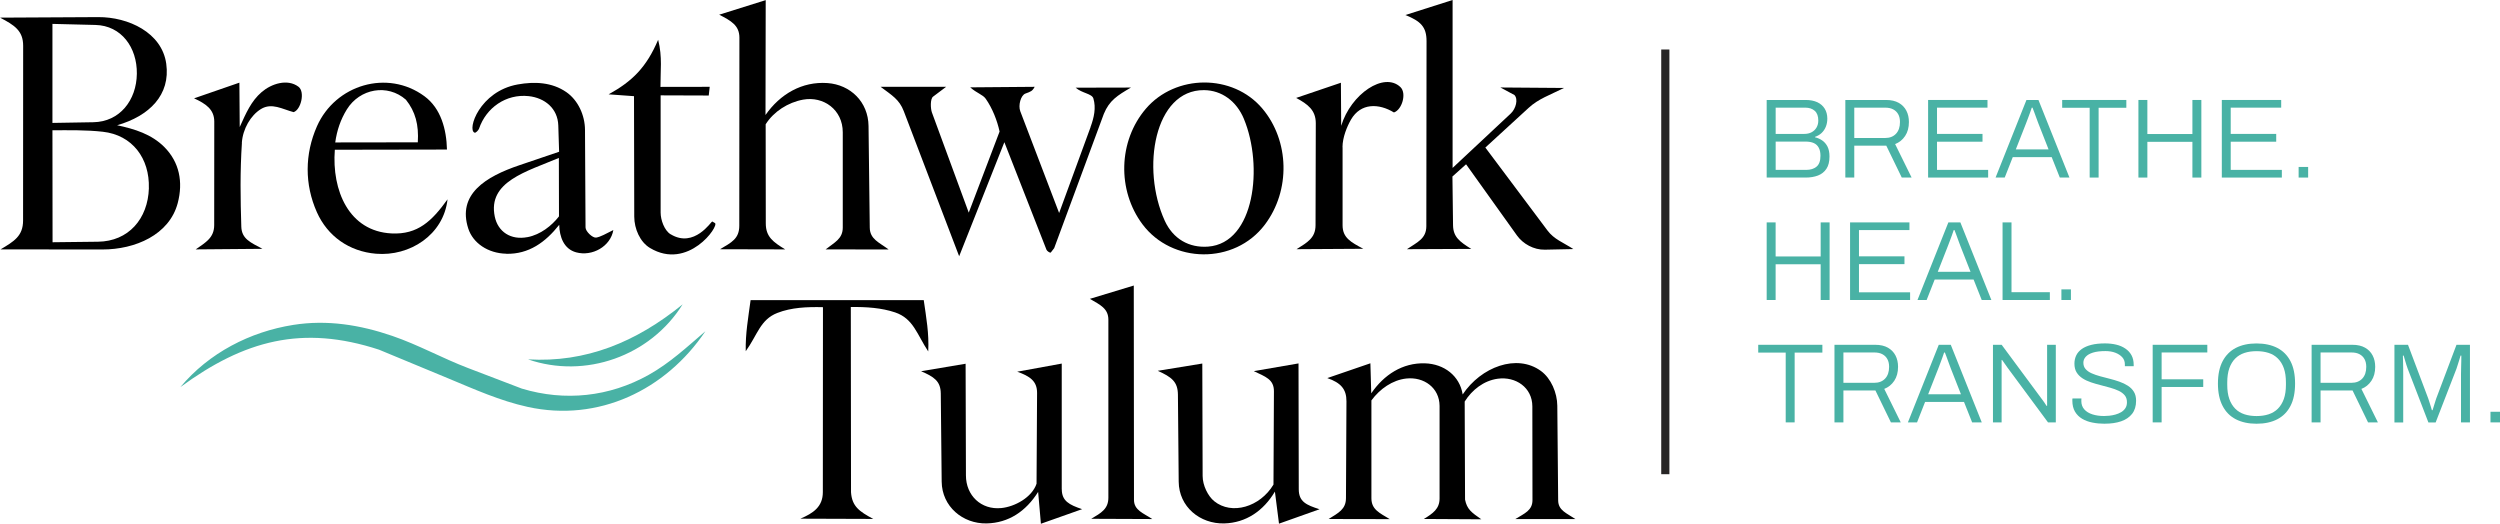
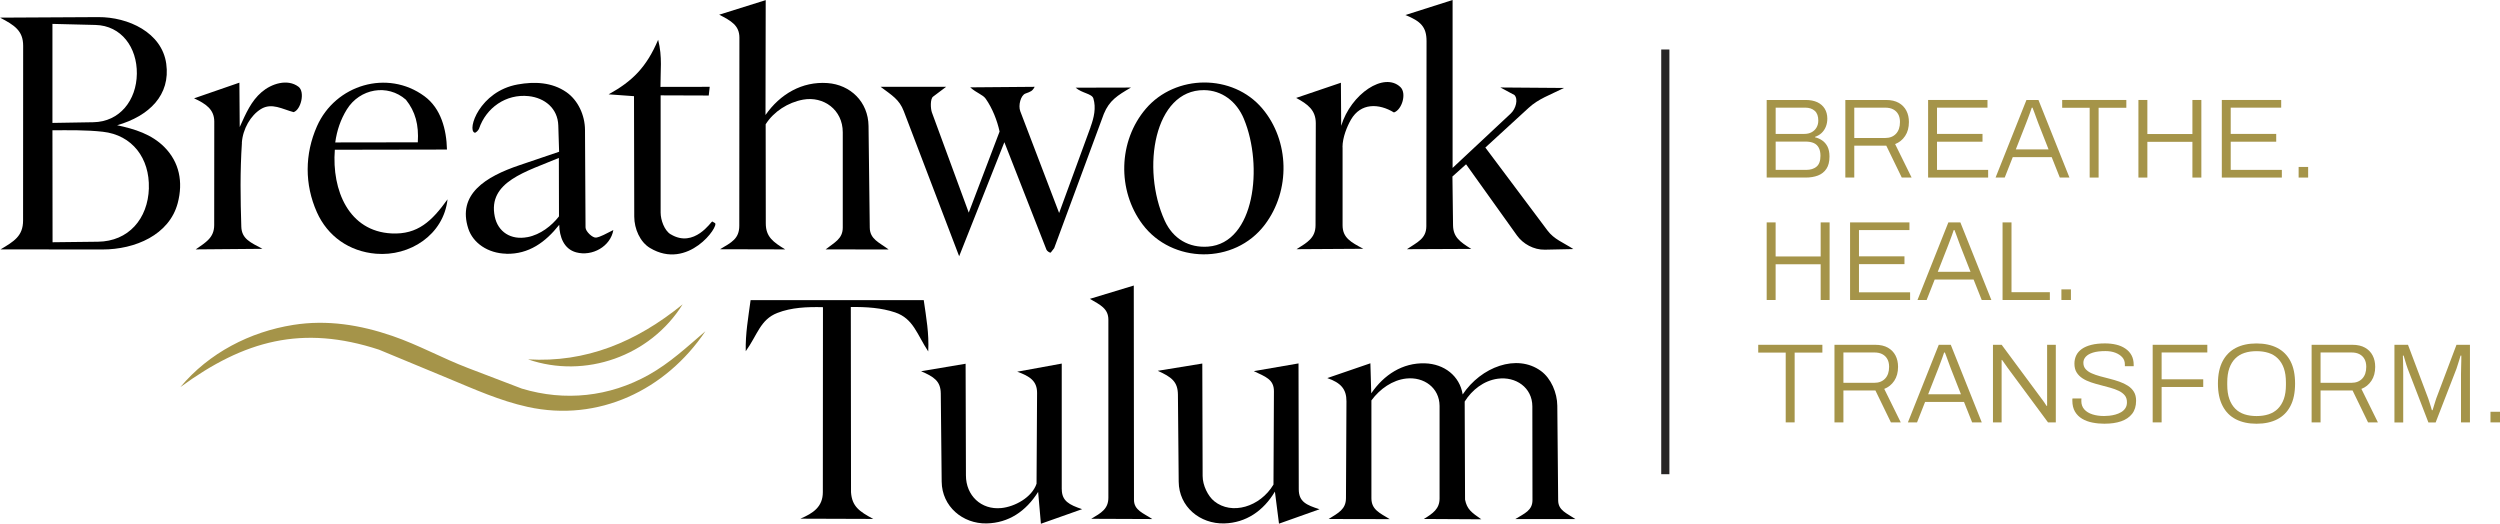
<svg xmlns="http://www.w3.org/2000/svg" id="Layer_2" data-name="Layer 2" viewBox="0 0 612.18 128.25">
  <defs>
    <style>
      .cls-1 {
-         fill: #49b2a5;
+         fill: #a59449;
      }

      .cls-2 {
        fill: #272525;
      }
    </style>
  </defs>
  <g id="Layer_1-2" data-name="Layer 1">
    <g>
-       <path class="cls-1" d="M432.61,43.48v-19h9.56c1.11,0,2.05.19,2.84.55.78.37,1.39.9,1.81,1.58.42.68.64,1.5.64,2.44,0,.72-.12,1.38-.37,1.99s-.6,1.12-1.05,1.54c-.45.42-.98.72-1.59.93v.11c.65.15,1.24.41,1.77.78.54.37.96.87,1.29,1.51.32.64.48,1.45.48,2.42,0,1.26-.25,2.26-.76,3.02s-1.2,1.3-2.06,1.63c-.87.33-1.87.5-2.99.5h-9.56ZM434.8,32.79h7.04c.66,0,1.25-.13,1.76-.4s.91-.65,1.21-1.15c.29-.5.44-1.07.44-1.72,0-1.07-.29-1.87-.87-2.38-.58-.52-1.35-.78-2.31-.78h-7.26v6.43ZM434.8,41.6h7.51c1.03,0,1.87-.26,2.51-.79s.96-1.42.96-2.67c0-.79-.14-1.45-.42-1.97-.28-.52-.68-.9-1.22-1.14-.54-.24-1.21-.36-2.02-.36h-7.31v6.93Z" />
-       <path class="cls-1" d="M451.87,43.48v-19h9.97c1.26,0,2.29.24,3.12.71.82.47,1.44,1.11,1.86,1.92.42.81.62,1.74.62,2.77,0,1.35-.31,2.49-.93,3.42s-1.44,1.59-2.45,1.98l4.04,8.2h-2.41l-3.79-7.81h-7.84v7.81h-2.19ZM454.06,33.79h7.56c1.13,0,2.01-.35,2.66-1.04.65-.69.97-1.65.97-2.87,0-.74-.14-1.37-.42-1.88-.28-.52-.68-.92-1.22-1.21-.54-.29-1.2-.43-1.99-.43h-7.56v7.42Z" />
-       <path class="cls-1" d="M472.14,43.48v-19h14.54v1.88h-12.36v6.43h11.14v1.91h-11.14v6.9h12.52v1.88h-14.71Z" />
-       <path class="cls-1" d="M488.66,43.48l7.56-19h2.94l7.59,19h-2.36l-1.99-5.01h-9.53l-1.97,5.01h-2.24ZM493.61,36.59h8.03l-2.49-6.34c-.06-.15-.14-.37-.25-.67-.11-.29-.24-.63-.37-1.01-.14-.38-.28-.76-.42-1.15s-.27-.74-.4-1.05h-.19c-.11.35-.25.77-.43,1.25-.18.48-.35.96-.53,1.43-.18.47-.33.87-.46,1.21l-2.49,6.34Z" />
-       <path class="cls-1" d="M511.7,43.48v-17.09h-6.73v-1.91h15.71v1.91h-6.79v17.09h-2.19Z" />
-       <path class="cls-1" d="M523.64,43.48v-19h2.19v8.34h11.03v-8.34h2.19v19h-2.19v-8.75h-11.03v8.75h-2.19Z" />
-       <path class="cls-1" d="M544.06,43.48v-19h14.54v1.88h-12.36v6.43h11.14v1.91h-11.14v6.9h12.52v1.88h-14.71Z" />
-       <path class="cls-1" d="M562.87,43.48v-2.6h2.33v2.6h-2.33Z" />
-       <path class="cls-1" d="M432.61,73.46v-19h2.19v8.34h11.03v-8.34h2.19v19h-2.19v-8.75h-11.03v8.75h-2.19Z" />
-       <path class="cls-1" d="M453.03,73.46v-19h14.54v1.88h-12.36v6.43h11.14v1.91h-11.14v6.9h12.52v1.88h-14.71Z" />
-       <path class="cls-1" d="M469.54,73.46l7.56-19h2.94l7.59,19h-2.36l-1.99-5.01h-9.53l-1.97,5.01h-2.24ZM474.5,66.56h8.03l-2.49-6.34c-.06-.15-.14-.37-.25-.67-.11-.29-.24-.63-.37-1.01-.14-.38-.28-.76-.42-1.15s-.27-.74-.4-1.05h-.19c-.11.35-.25.77-.43,1.25-.18.48-.35.96-.53,1.43-.18.47-.33.87-.46,1.21l-2.49,6.34Z" />
-       <path class="cls-1" d="M490.37,73.46v-19h2.19v17.09h9.39v1.91h-11.58Z" />
-       <path class="cls-1" d="M504.78,73.46v-2.6h2.33v2.6h-2.33Z" />
-       <path class="cls-1" d="M437.27,103.43v-17.09h-6.73v-1.91h15.71v1.91h-6.79v17.09h-2.19Z" />
-       <path class="cls-1" d="M449.21,103.43v-19h9.97c1.26,0,2.29.24,3.12.71.82.47,1.44,1.11,1.86,1.92.42.81.62,1.74.62,2.77,0,1.35-.31,2.49-.93,3.42s-1.44,1.59-2.45,1.98l4.04,8.2h-2.41l-3.79-7.81h-7.84v7.81h-2.19ZM451.4,93.74h7.56c1.13,0,2.01-.35,2.66-1.04.65-.69.97-1.65.97-2.87,0-.74-.14-1.37-.42-1.88-.28-.52-.68-.92-1.22-1.21-.54-.29-1.2-.43-1.99-.43h-7.56v7.42Z" />
-       <path class="cls-1" d="M467.19,103.43l7.56-19h2.94l7.59,19h-2.36l-1.99-5.01h-9.53l-1.97,5.01h-2.24ZM472.15,96.54h8.03l-2.49-6.34c-.06-.15-.14-.37-.25-.67-.11-.29-.24-.63-.37-1.01-.14-.38-.28-.76-.42-1.15s-.27-.74-.4-1.05h-.19c-.11.35-.25.77-.43,1.25-.18.48-.35.96-.53,1.43-.18.47-.33.87-.46,1.21l-2.49,6.34Z" />
-       <path class="cls-1" d="M488.02,103.43v-19h2.13l9.72,13.13c.11.13.25.3.4.53.16.22.31.45.47.68.16.23.29.44.4.62h.14v-14.96h2.13v19h-1.91l-9.92-13.41c-.13-.18-.33-.47-.61-.87-.28-.4-.52-.73-.72-1.01h-.11v15.29h-2.13Z" />
-       <path class="cls-1" d="M515.36,103.76c-1.02,0-2-.09-2.96-.28-.96-.18-1.81-.5-2.55-.94s-1.32-1.02-1.75-1.75c-.42-.72-.64-1.62-.64-2.69v-.26c0-.08,0-.17.03-.26h2.19c0,.07,0,.18-.01.3,0,.13-.01.24-.01.33,0,.81.24,1.49.73,2.04s1.15.95,2,1.22c.84.27,1.79.4,2.84.4.35,0,.77-.02,1.26-.07s.99-.14,1.5-.28c.51-.14.97-.33,1.4-.58s.77-.57,1.04-.97c.27-.4.4-.89.4-1.48,0-.68-.18-1.25-.55-1.69s-.85-.81-1.45-1.09c-.6-.29-1.29-.54-2.06-.76-.78-.22-1.57-.43-2.38-.64-.81-.2-1.6-.43-2.37-.69-.77-.26-1.46-.58-2.06-.97s-1.09-.87-1.45-1.45-.54-1.3-.54-2.15c0-.74.15-1.41.44-2.02.29-.61.75-1.13,1.36-1.57.61-.43,1.38-.77,2.33-1.01.94-.24,2.06-.36,3.35-.36.98,0,1.89.1,2.74.3s1.6.52,2.24.96c.65.43,1.15.98,1.51,1.63.36.66.54,1.45.54,2.37v.33h-2.16v-.47c0-.68-.21-1.26-.64-1.73s-.99-.84-1.7-1.11c-.71-.27-1.52-.4-2.42-.4-1.24,0-2.25.12-3.05.37s-1.38.59-1.77,1.02c-.39.43-.58.92-.58,1.46,0,.63.18,1.15.55,1.56.37.42.86.76,1.47,1.03.61.27,1.3.51,2.06.72.77.21,1.56.42,2.37.62s1.6.44,2.37.71c.77.27,1.46.6,2.08,1,.62.4,1.11.89,1.47,1.48.36.59.54,1.32.54,2.19,0,1.31-.33,2.38-.98,3.21-.66.83-1.56,1.44-2.7,1.83-1.15.39-2.47.58-3.99.58Z" />
-       <path class="cls-1" d="M527.13,103.43v-19h13.38v1.88h-11.19v6.57h10.19v1.88h-10.19v8.67h-2.19Z" />
-       <path class="cls-1" d="M552.56,103.76c-1.96,0-3.64-.36-5.06-1.09s-2.5-1.82-3.25-3.28c-.76-1.46-1.14-3.28-1.14-5.46s.38-4.02,1.14-5.47c.76-1.45,1.84-2.54,3.25-3.27,1.41-.73,3.1-1.09,5.06-1.09s3.67.37,5.08,1.09c1.41.73,2.49,1.82,3.24,3.27s1.12,3.27,1.12,5.47-.37,4-1.12,5.46c-.75,1.46-1.83,2.55-3.24,3.28-1.41.73-3.11,1.09-5.08,1.09ZM552.56,101.88c1.09,0,2.08-.14,2.96-.43s1.64-.74,2.27-1.37,1.11-1.42,1.46-2.38c.34-.96.51-2.11.51-3.46v-.58c0-1.37-.17-2.53-.51-3.49-.34-.96-.83-1.75-1.46-2.38s-1.38-1.08-2.27-1.37-1.87-.43-2.96-.43-2.07.14-2.95.43c-.88.29-1.63.74-2.26,1.37s-1.11,1.42-1.45,2.38c-.34.96-.51,2.12-.51,3.49v.58c0,1.35.17,2.5.51,3.46.34.96.83,1.75,1.45,2.38s1.38,1.08,2.26,1.37c.88.29,1.86.43,2.95.43Z" />
-       <path class="cls-1" d="M566.05,103.43v-19h9.97c1.26,0,2.29.24,3.12.71.82.47,1.44,1.11,1.86,1.92.42.81.62,1.74.62,2.77,0,1.35-.31,2.49-.93,3.42s-1.44,1.59-2.45,1.98l4.04,8.2h-2.41l-3.79-7.81h-7.84v7.81h-2.19ZM568.24,93.74h7.56c1.13,0,2.01-.35,2.66-1.04.65-.69.97-1.65.97-2.87,0-.74-.14-1.37-.42-1.88-.28-.52-.68-.92-1.22-1.21-.54-.29-1.2-.43-1.99-.43h-7.56v7.42Z" />
-       <path class="cls-1" d="M586.33,103.43v-19h3.32l4.96,13.16c.11.31.22.65.33,1.01.11.36.22.7.32,1.03.1.32.18.59.24.82h.17c.07-.26.17-.56.28-.91.11-.35.22-.7.32-1.04s.2-.64.29-.9l4.96-13.16h3.3v19h-2.19v-11.83c0-.46,0-.98.03-1.56.02-.58.03-1.15.04-1.7,0-.55.01-.98.01-1.27h-.19c-.07.28-.17.61-.29.98-.12.38-.24.76-.36,1.15-.12.39-.24.75-.35,1.08l-5.1,13.16h-1.77l-5.07-13.16c-.11-.3-.22-.62-.33-.97-.11-.35-.22-.72-.33-1.11-.11-.39-.22-.77-.33-1.14h-.19c.02.37.03.83.04,1.39,0,.55.02,1.11.03,1.66,0,.55.01,1.05.01,1.5v11.83h-2.13Z" />
-       <path class="cls-1" d="M609.85,103.43v-2.6h2.33v2.6h-2.33Z" />
+       <g>
+         <path class="cls-1" d="M432.61,43.48v-19h9.56c1.11,0,2.05.19,2.84.55.78.37,1.39.9,1.81,1.58.42.68.64,1.5.64,2.44,0,.72-.12,1.38-.37,1.99s-.6,1.12-1.05,1.54c-.45.42-.98.72-1.59.93v.11c.65.15,1.24.41,1.77.78.54.37.96.87,1.29,1.51.32.64.48,1.45.48,2.42,0,1.26-.25,2.26-.76,3.02s-1.2,1.3-2.06,1.63c-.87.33-1.87.5-2.99.5h-9.56ZM434.8,32.79h7.04c.66,0,1.25-.13,1.76-.4s.91-.65,1.21-1.15c.29-.5.44-1.07.44-1.72,0-1.07-.29-1.87-.87-2.38-.58-.52-1.35-.78-2.31-.78h-7.26v6.43ZM434.8,41.6h7.51c1.03,0,1.87-.26,2.51-.79s.96-1.42.96-2.67c0-.79-.14-1.45-.42-1.97-.28-.52-.68-.9-1.22-1.14-.54-.24-1.21-.36-2.02-.36h-7.31v6.93Z" />
+         <path class="cls-1" d="M451.87,43.48v-19h9.97c1.26,0,2.29.24,3.12.71.82.47,1.44,1.11,1.86,1.92.42.81.62,1.74.62,2.77,0,1.35-.31,2.49-.93,3.42s-1.44,1.59-2.45,1.98l4.04,8.2h-2.41l-3.79-7.81h-7.84v7.81h-2.19ZM454.06,33.79h7.56c1.13,0,2.01-.35,2.66-1.04.65-.69.97-1.65.97-2.87,0-.74-.14-1.37-.42-1.88-.28-.52-.68-.92-1.22-1.21-.54-.29-1.2-.43-1.99-.43h-7.56v7.42Z" />
+         <path class="cls-1" d="M472.14,43.48v-19h14.54v1.88h-12.36v6.43h11.14v1.91h-11.14v6.9h12.52v1.88h-14.71Z" />
+         <path class="cls-1" d="M488.66,43.48l7.56-19h2.94l7.59,19h-2.36l-1.99-5.01h-9.53l-1.97,5.01h-2.24ZM493.61,36.59h8.03l-2.49-6.34c-.06-.15-.14-.37-.25-.67-.11-.29-.24-.63-.37-1.01-.14-.38-.28-.76-.42-1.15s-.27-.74-.4-1.05h-.19c-.11.35-.25.77-.43,1.25-.18.48-.35.96-.53,1.43-.18.47-.33.87-.46,1.21l-2.49,6.34Z" />
+         <path class="cls-1" d="M511.7,43.48v-17.09h-6.73v-1.91h15.71v1.91h-6.79v17.09h-2.19Z" />
+         <path class="cls-1" d="M523.64,43.48v-19h2.19v8.34h11.03v-8.34h2.19v19h-2.19v-8.75h-11.03v8.75h-2.19Z" />
+         <path class="cls-1" d="M544.06,43.48v-19h14.54v1.88h-12.36v6.43h11.14v1.91h-11.14v6.9h12.52v1.88h-14.71Z" />
+         <path class="cls-1" d="M562.87,43.48v-2.6h2.33v2.6h-2.33Z" />
+         <path class="cls-1" d="M432.61,73.46v-19h2.19v8.34h11.03v-8.34h2.19v19h-2.19v-8.75h-11.03v8.75h-2.19Z" />
+         <path class="cls-1" d="M453.03,73.46v-19h14.54v1.88h-12.36v6.43h11.14v1.91h-11.14v6.9h12.52v1.88h-14.71Z" />
+         <path class="cls-1" d="M469.54,73.46l7.56-19h2.94l7.59,19h-2.36l-1.99-5.01h-9.53l-1.97,5.01h-2.24ZM474.5,66.56h8.03l-2.49-6.34c-.06-.15-.14-.37-.25-.67-.11-.29-.24-.63-.37-1.01-.14-.38-.28-.76-.42-1.15s-.27-.74-.4-1.05h-.19c-.11.35-.25.77-.43,1.25-.18.48-.35.96-.53,1.43-.18.47-.33.87-.46,1.21l-2.49,6.34Z" />
+         <path class="cls-1" d="M490.37,73.46v-19h2.19v17.09h9.39v1.91h-11.58Z" />
+         <path class="cls-1" d="M504.78,73.46v-2.6h2.33v2.6h-2.33Z" />
+         <path class="cls-1" d="M437.27,103.43v-17.09h-6.73v-1.91h15.71v1.91h-6.79v17.09h-2.19Z" />
+         <path class="cls-1" d="M449.21,103.43v-19h9.97c1.26,0,2.29.24,3.12.71.82.47,1.44,1.11,1.86,1.92.42.81.62,1.74.62,2.77,0,1.35-.31,2.49-.93,3.42s-1.44,1.59-2.45,1.98l4.04,8.2h-2.41l-3.79-7.81h-7.84v7.81h-2.19ZM451.4,93.74h7.56c1.13,0,2.01-.35,2.66-1.04.65-.69.97-1.65.97-2.87,0-.74-.14-1.37-.42-1.88-.28-.52-.68-.92-1.22-1.21-.54-.29-1.2-.43-1.99-.43h-7.56v7.42Z" />
+         <path class="cls-1" d="M467.19,103.43l7.56-19h2.94l7.59,19h-2.36l-1.99-5.01h-9.53l-1.97,5.01h-2.24ZM472.15,96.54h8.03l-2.49-6.34c-.06-.15-.14-.37-.25-.67-.11-.29-.24-.63-.37-1.01-.14-.38-.28-.76-.42-1.15s-.27-.74-.4-1.05h-.19c-.11.35-.25.77-.43,1.25-.18.48-.35.96-.53,1.43-.18.47-.33.87-.46,1.21l-2.49,6.34Z" />
+         <path class="cls-1" d="M488.02,103.43v-19h2.13l9.72,13.13c.11.13.25.3.4.53.16.22.31.45.47.68.16.23.29.44.4.62h.14v-14.96h2.13v19h-1.91l-9.92-13.41c-.13-.18-.33-.47-.61-.87-.28-.4-.52-.73-.72-1.01h-.11v15.29h-2.13Z" />
+         <path class="cls-1" d="M515.36,103.76c-1.02,0-2-.09-2.96-.28-.96-.18-1.81-.5-2.55-.94s-1.32-1.02-1.75-1.75c-.42-.72-.64-1.62-.64-2.69v-.26c0-.08,0-.17.03-.26h2.19c0,.07,0,.18-.01.3,0,.13-.01.24-.01.33,0,.81.24,1.49.73,2.04s1.15.95,2,1.22c.84.27,1.79.4,2.84.4.35,0,.77-.02,1.26-.07s.99-.14,1.5-.28c.51-.14.97-.33,1.4-.58s.77-.57,1.04-.97c.27-.4.4-.89.4-1.48,0-.68-.18-1.25-.55-1.69s-.85-.81-1.45-1.09c-.6-.29-1.29-.54-2.06-.76-.78-.22-1.57-.43-2.38-.64-.81-.2-1.6-.43-2.37-.69-.77-.26-1.46-.58-2.06-.97s-1.09-.87-1.45-1.45-.54-1.3-.54-2.15c0-.74.15-1.41.44-2.02.29-.61.75-1.13,1.36-1.57.61-.43,1.38-.77,2.33-1.01.94-.24,2.06-.36,3.35-.36.98,0,1.89.1,2.74.3s1.6.52,2.24.96c.65.43,1.15.98,1.51,1.63.36.66.54,1.45.54,2.37v.33h-2.16v-.47c0-.68-.21-1.26-.64-1.73s-.99-.84-1.7-1.11c-.71-.27-1.52-.4-2.42-.4-1.24,0-2.25.12-3.05.37s-1.38.59-1.77,1.02c-.39.43-.58.92-.58,1.46,0,.63.18,1.15.55,1.56.37.42.86.76,1.47,1.03.61.27,1.3.51,2.06.72.77.21,1.56.42,2.37.62s1.6.44,2.37.71c.77.27,1.46.6,2.08,1,.62.4,1.11.89,1.47,1.48.36.59.54,1.32.54,2.19,0,1.31-.33,2.38-.98,3.21-.66.83-1.56,1.44-2.7,1.83-1.15.39-2.47.58-3.99.58Z" />
+         <path class="cls-1" d="M527.13,103.43v-19h13.38v1.88h-11.19v6.57h10.19v1.88h-10.19v8.67h-2.19Z" />
+         <path class="cls-1" d="M552.56,103.76c-1.96,0-3.64-.36-5.06-1.09s-2.5-1.82-3.25-3.28c-.76-1.46-1.14-3.28-1.14-5.46s.38-4.02,1.14-5.47c.76-1.45,1.84-2.54,3.25-3.27,1.41-.73,3.1-1.09,5.06-1.09s3.67.37,5.08,1.09c1.41.73,2.49,1.82,3.24,3.27s1.12,3.27,1.12,5.47-.37,4-1.12,5.46c-.75,1.46-1.83,2.55-3.24,3.28-1.41.73-3.11,1.09-5.08,1.09ZM552.56,101.88c1.09,0,2.08-.14,2.96-.43s1.64-.74,2.27-1.37,1.11-1.42,1.46-2.38c.34-.96.51-2.11.51-3.46v-.58c0-1.37-.17-2.53-.51-3.49-.34-.96-.83-1.75-1.46-2.38s-1.38-1.08-2.27-1.37-1.87-.43-2.96-.43-2.07.14-2.95.43c-.88.29-1.63.74-2.26,1.37s-1.11,1.42-1.45,2.38c-.34.96-.51,2.12-.51,3.49v.58c0,1.35.17,2.5.51,3.46.34.96.83,1.75,1.45,2.38s1.38,1.08,2.26,1.37c.88.29,1.86.43,2.95.43Z" />
+         <path class="cls-1" d="M566.05,103.43v-19h9.97c1.26,0,2.29.24,3.12.71.82.47,1.44,1.11,1.86,1.92.42.81.62,1.74.62,2.77,0,1.35-.31,2.49-.93,3.42s-1.44,1.59-2.45,1.98l4.04,8.2h-2.41l-3.79-7.81h-7.84v7.81h-2.19ZM568.24,93.74h7.56c1.13,0,2.01-.35,2.66-1.04.65-.69.97-1.65.97-2.87,0-.74-.14-1.37-.42-1.88-.28-.52-.68-.92-1.22-1.21-.54-.29-1.2-.43-1.99-.43h-7.56v7.42Z" />
+         <path class="cls-1" d="M586.33,103.43v-19h3.32l4.96,13.16c.11.31.22.65.33,1.01.11.36.22.7.32,1.03.1.32.18.59.24.82h.17c.07-.26.17-.56.28-.91.11-.35.22-.7.32-1.04s.2-.64.29-.9l4.96-13.16h3.3v19h-2.19v-11.83c0-.46,0-.98.03-1.56.02-.58.03-1.15.04-1.7,0-.55.01-.98.01-1.27h-.19c-.07.28-.17.61-.29.98-.12.38-.24.76-.36,1.15-.12.39-.24.75-.35,1.08l-5.1,13.16h-1.77l-5.07-13.16c-.11-.3-.22-.62-.33-.97-.11-.35-.22-.72-.33-1.11-.11-.39-.22-.77-.33-1.14h-.19c.02.37.03.83.04,1.39,0,.55.02,1.11.03,1.66,0,.55.01,1.05.01,1.5v11.83h-2.13Z" />
+         <path class="cls-1" d="M609.85,103.43v-2.6h2.33v2.6h-2.33Z" />
+       </g>
+       <g>
+         <path d="M40.29,36.06c3.63,3.67,4.59,8.51,3.23,13.67-2.06,7.79-10.45,11.37-18.43,11.36l-24.96-.02c3.25-1.94,5.52-3.24,5.52-7.07l.02-42.8c0-3.68-2.15-5.05-5.66-6.88l24.04-.13c7.37-.04,15.6,3.78,16.66,11.42s-4.14,12.79-12.03,15.06c4.27.91,8.43,2.17,11.62,5.39ZM33.51,18.05c.08-6.42-3.78-11.79-10.14-11.94l-10.53-.26v24.25s10.03-.17,10.03-.17c6.45-.11,10.56-5.38,10.64-11.87ZM36.45,46.08c.22-7.28-4.02-13.02-11.29-13.82-4.02-.45-8.26-.37-12.32-.36l.03,27.42,11.13-.13c7.45-.09,12.23-5.59,12.46-13.11Z" />
+         <path d="M362.77,127.16l-14.11-.08c2.2-1.34,3.85-2.47,3.85-5.02v-22.66c-.02-4.44-3.83-7.18-8.15-6.71-3.35.36-6.46,2.52-8.54,5.36v23.95c0,2.76,1.95,3.58,4.49,5.12l-14.97-.03c2.41-1.49,4.24-2.39,4.25-5.1l.12-23.72c.01-2.97-1.36-4.53-4.69-5.69l10.55-3.62.21,7.36c3.09-4.53,7.66-7.53,13.17-7.35,4.68.15,8.49,3.05,9.22,7.62,4.49-6.74,13.27-10.05,19.16-5.75,2.49,1.82,3.98,5.35,4.01,8.51l.21,23.18c.02,2.47,2.09,3.13,4.24,4.58h-14.74c2.27-1.4,4.22-2.11,4.21-4.67l-.03-22.91c0-4.64-4.08-7.4-8.49-6.79-3.44.48-6.29,2.74-8.08,5.59l.09,24.01c.48,2.36,1.51,3.1,4.01,4.84Z" />
+         <path d="M206.37,32.39c0-5.52-4.71-8.9-9.72-7.99-3.69.68-7.18,2.91-9.16,6.03l.03,24.28c0,3.3,1.83,4.57,4.75,6.36l-15.96-.04c2.82-1.66,4.72-2.57,4.72-5.76l.03-46.04c0-2.99-2.01-4.13-4.95-5.63L187.5.03l-.05,28.13c3.57-5.12,8.95-8.26,15.17-7.82,5.63.4,9.99,4.61,10.06,10.51l.3,24.88c.03,2.85,2.3,3.62,4.62,5.36l-15.43-.02c2.17-1.71,4.2-2.58,4.2-5.34v-23.34Z" />
+         <path d="M267.04,31.11c.85-2.31,1.39-4.69.7-7-.36-1.2-2.81-1.27-4.34-2.64l13.54-.03c-3.32,1.93-5.29,3.16-6.64,6.44l-12.16,32.88-.82,1.06c-.16.21-.94-.35-1.06-.65l-10.32-26.35-11.07,27.93-13.56-35.53c-1.09-2.86-2.87-3.86-5.67-5.96h16.04s-3.19,2.4-3.19,2.4c-.74.55-.63,2.94-.29,3.88l9.02,24.53,7.55-19.86c-.59-2.71-1.75-5.67-3.38-8.01-.73-1.05-2.17-1.35-3.81-2.81l15.78-.13c-.56,1.06-.95,1.17-2.26,1.65-1.15.42-1.81,2.9-1.26,4.34l9.51,24.91,7.7-21.03Z" />
+         <path d="M378.28,61.14c-2.69.06-5.34-1.42-6.81-3.47l-12.47-17.44-3.34,2.99.15,11.95c.04,2.85,1.62,4.02,4.46,5.78l-15.75.07c2.55-1.72,4.74-2.57,4.75-5.63l.05-45.33c0-3.46-1.42-4.87-5.18-6.38l11.56-3.68v41.12s14.27-13.35,14.27-13.35c1.22-1.15,1.85-3.49.87-4.5l-3.44-1.85,15.58.12c-3.57,1.78-6.23,2.64-8.67,4.88l-10.59,9.71,15.22,20.32c1.63,2.17,3.79,2.89,6.34,4.54l-7,.15Z" />
+         <path d="M309.72,55.02c-7.44,9.84-22.74,9.55-29.96-.1-6.23-8.33-5.93-20.39.83-28.3,7.25-8.48,21.29-8.62,28.53-.03,6.64,7.88,6.95,20.03.6,28.43ZM304.61,29.14c-1.81-4.37-5.45-7.04-9.8-7.07-12.12-.08-15.44,19.15-9.6,31.97,2.04,4.48,5.99,6.7,10.62,6.35,11.45-.86,13.54-19.76,8.78-31.24Z" />
+         <path d="M260,119.78c0,2.9,1.81,3.83,4.98,4.9l-10.09,3.57-.68-7.8c-2.98,4.76-7.25,7.61-12.62,7.72-5.82.12-10.94-4.13-11-10.24l-.22-21.56c-.03-3.08-1.69-4.1-4.82-5.47l10.9-1.83.08,27.36c.01,4.91,3.72,8.46,8.65,7.98,3.29-.32,7.5-2.58,8.64-5.96l.13-22.22c.02-2.91-1.75-4.1-4.86-5.21l10.9-1.99v30.75Z" />
+         <path d="M213.83,127.07l-17.85-.06c3.14-1.32,5.51-2.92,5.51-6.49l.03-45.3c-3.9-.1-7.75.07-11.17,1.41-4.21,1.64-4.87,5.4-7.74,9.37-.09-4.31.6-8.09,1.19-12.5h42.4c.62,4.35,1.32,8.12,1.1,12.56-2.77-4.18-3.61-8.03-8.11-9.56-3.32-1.12-7.03-1.37-10.85-1.32l.05,45.36c.24,3.44,1.99,4.69,5.45,6.53Z" />
+         <path d="M318.03,119.8c0,3.07,1.87,3.87,5.09,4.9l-9.93,3.53-1-7.85c-2.81,4.71-7.07,7.65-12.42,7.79-5.9.15-11.09-4.05-11.14-10.23l-.19-21.3c-.03-3.17-1.54-4.31-4.94-5.84l10.91-1.78.08,27.53c0,2.32,1.32,4.95,2.83,6.17,4.28,3.48,11.23,1.44,14.52-4.06l.11-22.85c.01-2.95-2.13-3.58-4.93-4.93l10.95-1.89.06,30.81Z" />
+         <path d="M123.99,62.13c-4.56-.1-8.18-2.65-9.32-6.15-2.73-8.43,4.23-12.72,12.54-15.53l9.7-3.29-.2-6.44c-.13-4.19-3.34-6.76-7.25-7.18-5.58-.59-10.42,2.86-12.16,7.97-.12.35-.79,1.09-1.08.98-1.91-.68,1.23-10.14,10.55-11.81,4.1-.74,8.39-.57,11.93,1.89,2.84,1.98,4.53,5.63,4.55,9.23l.13,23.89c0,.98,1.73,2.61,2.59,2.49,1.05-.15,2.44-.96,4.22-1.85-.68,4.02-5.17,6.53-9.11,5.46-3-.82-4.08-3.77-4.14-6.74-3.39,4.29-7.45,7.21-12.95,7.1ZM129.18,58.07c3.18-.62,5.92-2.79,7.7-5.09l-.03-14.31c-7.87,3.35-17.49,5.78-15.69,14.39.77,3.67,3.9,5.81,8.03,5Z" />
+         <path d="M95.88,57.16c6.44.32,9.9-3.05,13.71-8.35-.97,8.72-9.26,14.02-17.53,13.32-6.54-.55-11.84-4.27-14.47-10.18-3.02-6.78-2.99-14.22.03-21.04,4.51-10.17,17.26-14,26.31-7.35,4.03,2.96,5.4,8.09,5.52,13.06l-27.46.05c-.77,9.97,3.44,19.97,13.89,20.49ZM102.31,34.85c.27-4.29-.59-7.52-2.91-10.43-4.49-3.97-11.29-2.74-14.46,2.36-1.54,2.49-2.44,5.14-2.85,8.1l20.21-.03Z" />
+         <path d="M164.22,57.36c5.79,3.53,10.01-3.23,10.18-3.13l.67.39c1.13.65-6.55,11.72-15.91,6.1-2.43-1.46-3.84-4.68-3.85-7.67l-.06-29.5-6.22-.45c5.83-3.21,9.27-6.63,12.13-13.36,1.08,4.23.54,7.73.57,11.54l12.06-.02-.24,2.13-11.78-.04v28.71c0,1.79.91,4.37,2.44,5.31Z" />
+         <path d="M267.21,127.04c2.42-1.43,4.2-2.41,4.2-5.17v-43.58c0-2.74-2-3.64-4.53-5.11l10.75-3.26.05,52.48c0,2.57,2.33,3.26,4.48,4.7l-14.96-.06Z" />
+         <path d="M59.24,34.96c-.47,7.03-.36,13.8-.15,20.54.09,3.01,2.27,3.88,5.18,5.43l-16.35.14c2.52-1.75,4.52-2.88,4.53-5.94l.02-25.35c0-3.01-2.1-4.39-4.95-5.7l11.1-3.84.08,10.87c1.55-3.43,2.81-6.36,5.37-8.56,2.37-2.04,6.31-3.35,9.02-1.31,1.65,1.25.62,5.62-1.19,6.22-2.76-.72-5.34-2.38-8-.76-2.5,1.53-4.45,4.85-4.68,8.27Z" />
+         <path d="M328.76,36.04v19.13c0,3.06,2.03,4.13,5.07,5.75l-16.34.1c2.64-1.67,4.65-2.74,4.65-5.89l.06-24.95c0-3.2-1.95-4.67-4.81-6.2l10.96-3.72.07,10.55c2.39-7.83,10.51-13.29,14.5-9.49,1.58,1.51.41,5.54-1.58,6.22-3.72-2.27-8.13-2.36-10.51,1.73-.97,1.68-2.09,4.39-2.09,6.77Z" />
+         <g>
+           <path class="cls-1" d="M172.73,81.11c-9.72,14.44-26.22,22.33-43.51,18.53-6.85-1.51-13.04-4.32-19.52-7.01l-16.88-7c-18.75-6.14-32.99-2.32-48.65,9.16,6.99-8.37,17.05-13.55,27.64-15.23,8.31-1.32,16.4,0,24.24,2.69,6.47,2.22,12.23,5.46,18.58,7.88l13.16,5.03c10.55,3.18,21.42,2.02,31.03-3.35,5.2-2.91,9.24-6.7,13.91-10.7Z" />
+           <path class="cls-1" d="M129.29,88c14.14.84,26.45-4.19,37.87-13.47-7.94,12.7-23.86,18.3-37.87,13.47Z" />
+         </g>
+       </g>
+       <rect class="cls-2" x="406.79" y="12.12" width="2" height="104" />
    </g>
-     <g>
-       <path d="M40.29,36.06c3.63,3.67,4.59,8.51,3.23,13.67-2.06,7.79-10.45,11.37-18.43,11.36l-24.96-.02c3.25-1.94,5.52-3.24,5.52-7.07l.02-42.8c0-3.68-2.15-5.05-5.66-6.88l24.04-.13c7.37-.04,15.6,3.78,16.66,11.42s-4.14,12.79-12.03,15.06c4.27.91,8.43,2.17,11.62,5.39ZM33.51,18.05c.08-6.42-3.78-11.79-10.14-11.94l-10.53-.26v24.25s10.03-.17,10.03-.17c6.45-.11,10.56-5.38,10.64-11.87ZM36.45,46.08c.22-7.28-4.02-13.02-11.29-13.82-4.02-.45-8.26-.37-12.32-.36l.03,27.42,11.13-.13c7.45-.09,12.23-5.59,12.46-13.11Z" />
-       <path d="M362.77,127.16l-14.11-.08c2.2-1.34,3.85-2.47,3.85-5.02v-22.66c-.02-4.44-3.83-7.18-8.15-6.71-3.35.36-6.46,2.52-8.54,5.36v23.95c0,2.76,1.95,3.58,4.49,5.12l-14.97-.03c2.41-1.49,4.24-2.39,4.25-5.1l.12-23.72c.01-2.97-1.36-4.53-4.69-5.69l10.55-3.62.21,7.36c3.09-4.53,7.66-7.53,13.17-7.35,4.68.15,8.49,3.05,9.22,7.62,4.49-6.74,13.27-10.05,19.16-5.75,2.49,1.82,3.98,5.35,4.01,8.51l.21,23.18c.02,2.47,2.09,3.13,4.24,4.58h-14.74c2.27-1.4,4.22-2.11,4.21-4.67l-.03-22.91c0-4.64-4.08-7.4-8.49-6.79-3.44.48-6.29,2.74-8.08,5.59l.09,24.01c.48,2.36,1.51,3.1,4.01,4.84Z" />
-       <path d="M206.37,32.39c0-5.52-4.71-8.9-9.72-7.99-3.69.68-7.18,2.91-9.16,6.03l.03,24.28c0,3.3,1.83,4.57,4.75,6.36l-15.96-.04c2.82-1.66,4.72-2.57,4.72-5.76l.03-46.04c0-2.99-2.01-4.13-4.95-5.63L187.5.03l-.05,28.13c3.57-5.12,8.95-8.26,15.17-7.82,5.63.4,9.99,4.61,10.06,10.51l.3,24.88c.03,2.85,2.3,3.62,4.62,5.36l-15.43-.02c2.17-1.71,4.2-2.58,4.2-5.34v-23.34Z" />
-       <path d="M267.04,31.11c.85-2.31,1.39-4.69.7-7-.36-1.2-2.81-1.27-4.34-2.64l13.54-.03c-3.32,1.93-5.29,3.16-6.64,6.44l-12.16,32.88-.82,1.06c-.16.21-.94-.35-1.06-.65l-10.32-26.35-11.07,27.93-13.56-35.53c-1.09-2.86-2.87-3.86-5.67-5.96h16.04s-3.19,2.4-3.19,2.4c-.74.55-.63,2.94-.29,3.88l9.02,24.53,7.55-19.86c-.59-2.71-1.75-5.67-3.38-8.01-.73-1.05-2.17-1.35-3.81-2.81l15.78-.13c-.56,1.06-.95,1.17-2.26,1.65-1.15.42-1.81,2.9-1.26,4.34l9.51,24.91,7.7-21.03Z" />
-       <path d="M378.28,61.14c-2.69.06-5.34-1.42-6.81-3.47l-12.47-17.44-3.34,2.99.15,11.95c.04,2.85,1.62,4.02,4.46,5.78l-15.75.07c2.55-1.72,4.74-2.57,4.75-5.63l.05-45.33c0-3.46-1.42-4.87-5.18-6.38l11.56-3.68v41.12s14.27-13.35,14.27-13.35c1.22-1.15,1.85-3.49.87-4.5l-3.44-1.85,15.58.12c-3.57,1.78-6.23,2.64-8.67,4.88l-10.59,9.71,15.22,20.32c1.63,2.17,3.79,2.89,6.34,4.54l-7,.15Z" />
-       <path d="M309.72,55.02c-7.44,9.84-22.74,9.55-29.96-.1-6.23-8.33-5.93-20.39.83-28.3,7.25-8.48,21.29-8.62,28.53-.03,6.64,7.88,6.95,20.03.6,28.43ZM304.61,29.14c-1.81-4.37-5.45-7.04-9.8-7.07-12.12-.08-15.44,19.15-9.6,31.97,2.04,4.48,5.99,6.7,10.62,6.35,11.45-.86,13.54-19.76,8.78-31.24Z" />
-       <path d="M260,119.78c0,2.9,1.81,3.83,4.98,4.9l-10.09,3.57-.68-7.8c-2.98,4.76-7.25,7.61-12.62,7.72-5.82.12-10.94-4.13-11-10.24l-.22-21.56c-.03-3.08-1.69-4.1-4.82-5.47l10.9-1.83.08,27.36c.01,4.91,3.72,8.46,8.65,7.98,3.29-.32,7.5-2.58,8.64-5.96l.13-22.22c.02-2.91-1.75-4.1-4.86-5.21l10.9-1.99v30.75Z" />
-       <path d="M213.83,127.07l-17.85-.06c3.14-1.32,5.51-2.92,5.51-6.49l.03-45.3c-3.9-.1-7.75.07-11.17,1.41-4.21,1.64-4.87,5.4-7.74,9.37-.09-4.31.6-8.09,1.19-12.5h42.4c.62,4.35,1.32,8.12,1.1,12.56-2.77-4.18-3.61-8.03-8.11-9.56-3.32-1.12-7.03-1.37-10.85-1.32l.05,45.36c.24,3.44,1.99,4.69,5.45,6.53Z" />
-       <path d="M318.03,119.8c0,3.07,1.87,3.87,5.09,4.9l-9.93,3.53-1-7.85c-2.81,4.71-7.07,7.65-12.42,7.79-5.9.15-11.09-4.05-11.14-10.23l-.19-21.3c-.03-3.17-1.54-4.31-4.94-5.84l10.91-1.78.08,27.53c0,2.32,1.32,4.95,2.83,6.17,4.28,3.48,11.23,1.44,14.52-4.06l.11-22.85c.01-2.95-2.13-3.58-4.93-4.93l10.95-1.89.06,30.81Z" />
-       <path d="M123.99,62.13c-4.56-.1-8.18-2.65-9.32-6.15-2.73-8.43,4.23-12.72,12.54-15.53l9.7-3.29-.2-6.44c-.13-4.19-3.34-6.76-7.25-7.18-5.58-.59-10.42,2.86-12.16,7.97-.12.35-.79,1.09-1.08.98-1.91-.68,1.23-10.14,10.55-11.81,4.1-.74,8.39-.57,11.93,1.89,2.84,1.98,4.53,5.63,4.55,9.23l.13,23.89c0,.98,1.73,2.61,2.59,2.49,1.05-.15,2.44-.96,4.22-1.85-.68,4.02-5.17,6.53-9.11,5.46-3-.82-4.08-3.77-4.14-6.74-3.39,4.29-7.45,7.21-12.95,7.1ZM129.18,58.07c3.18-.62,5.92-2.79,7.7-5.09l-.03-14.31c-7.87,3.35-17.49,5.78-15.69,14.39.77,3.67,3.9,5.81,8.03,5Z" />
-       <path d="M95.88,57.16c6.44.32,9.9-3.05,13.71-8.35-.97,8.72-9.26,14.02-17.53,13.32-6.54-.55-11.84-4.27-14.47-10.18-3.02-6.78-2.99-14.22.03-21.04,4.51-10.17,17.26-14,26.31-7.35,4.03,2.96,5.4,8.09,5.52,13.06l-27.46.05c-.77,9.97,3.44,19.97,13.89,20.49ZM102.31,34.85c.27-4.29-.59-7.52-2.91-10.43-4.49-3.97-11.29-2.74-14.46,2.36-1.54,2.49-2.44,5.14-2.85,8.1l20.21-.03Z" />
-       <path d="M164.22,57.36c5.79,3.53,10.01-3.23,10.18-3.13l.67.39c1.13.65-6.55,11.72-15.91,6.1-2.43-1.46-3.84-4.68-3.85-7.67l-.06-29.5-6.22-.45c5.83-3.21,9.27-6.63,12.13-13.36,1.08,4.23.54,7.73.57,11.54l12.06-.02-.24,2.13-11.78-.04v28.71c0,1.79.91,4.37,2.44,5.31Z" />
-       <path d="M267.21,127.04c2.42-1.43,4.2-2.41,4.2-5.17v-43.58c0-2.74-2-3.64-4.53-5.11l10.75-3.26.05,52.48c0,2.57,2.33,3.26,4.48,4.7l-14.96-.06Z" />
-       <path d="M59.24,34.96c-.47,7.03-.36,13.8-.15,20.54.09,3.01,2.27,3.88,5.18,5.43l-16.35.14c2.52-1.75,4.52-2.88,4.53-5.94l.02-25.35c0-3.01-2.1-4.39-4.95-5.7l11.1-3.84.08,10.87c1.55-3.43,2.81-6.36,5.37-8.56,2.37-2.04,6.31-3.35,9.02-1.31,1.65,1.25.62,5.62-1.19,6.22-2.76-.72-5.34-2.38-8-.76-2.5,1.53-4.45,4.85-4.68,8.27Z" />
-       <path d="M328.76,36.04v19.13c0,3.06,2.03,4.13,5.07,5.75l-16.34.1c2.64-1.67,4.65-2.74,4.65-5.89l.06-24.95c0-3.2-1.95-4.67-4.81-6.2l10.96-3.72.07,10.55c2.39-7.83,10.51-13.29,14.5-9.49,1.58,1.51.41,5.54-1.58,6.22-3.72-2.27-8.13-2.36-10.51,1.73-.97,1.68-2.09,4.39-2.09,6.77Z" />
-       <g>
-         <path class="cls-1" d="M172.73,81.11c-9.72,14.44-26.22,22.33-43.51,18.53-6.85-1.51-13.04-4.32-19.52-7.01l-16.88-7c-18.75-6.14-32.99-2.32-48.65,9.16,6.99-8.37,17.05-13.55,27.64-15.23,8.31-1.32,16.4,0,24.24,2.69,6.47,2.22,12.23,5.46,18.58,7.88l13.16,5.03c10.55,3.18,21.42,2.02,31.03-3.35,5.2-2.91,9.24-6.7,13.91-10.7Z" />
-         <path class="cls-1" d="M129.29,88c14.14.84,26.45-4.19,37.87-13.47-7.94,12.7-23.86,18.3-37.87,13.47Z" />
-       </g>
-     </g>
-     <rect class="cls-2" x="406.79" y="12.12" width="2" height="104" />
  </g>
</svg>
